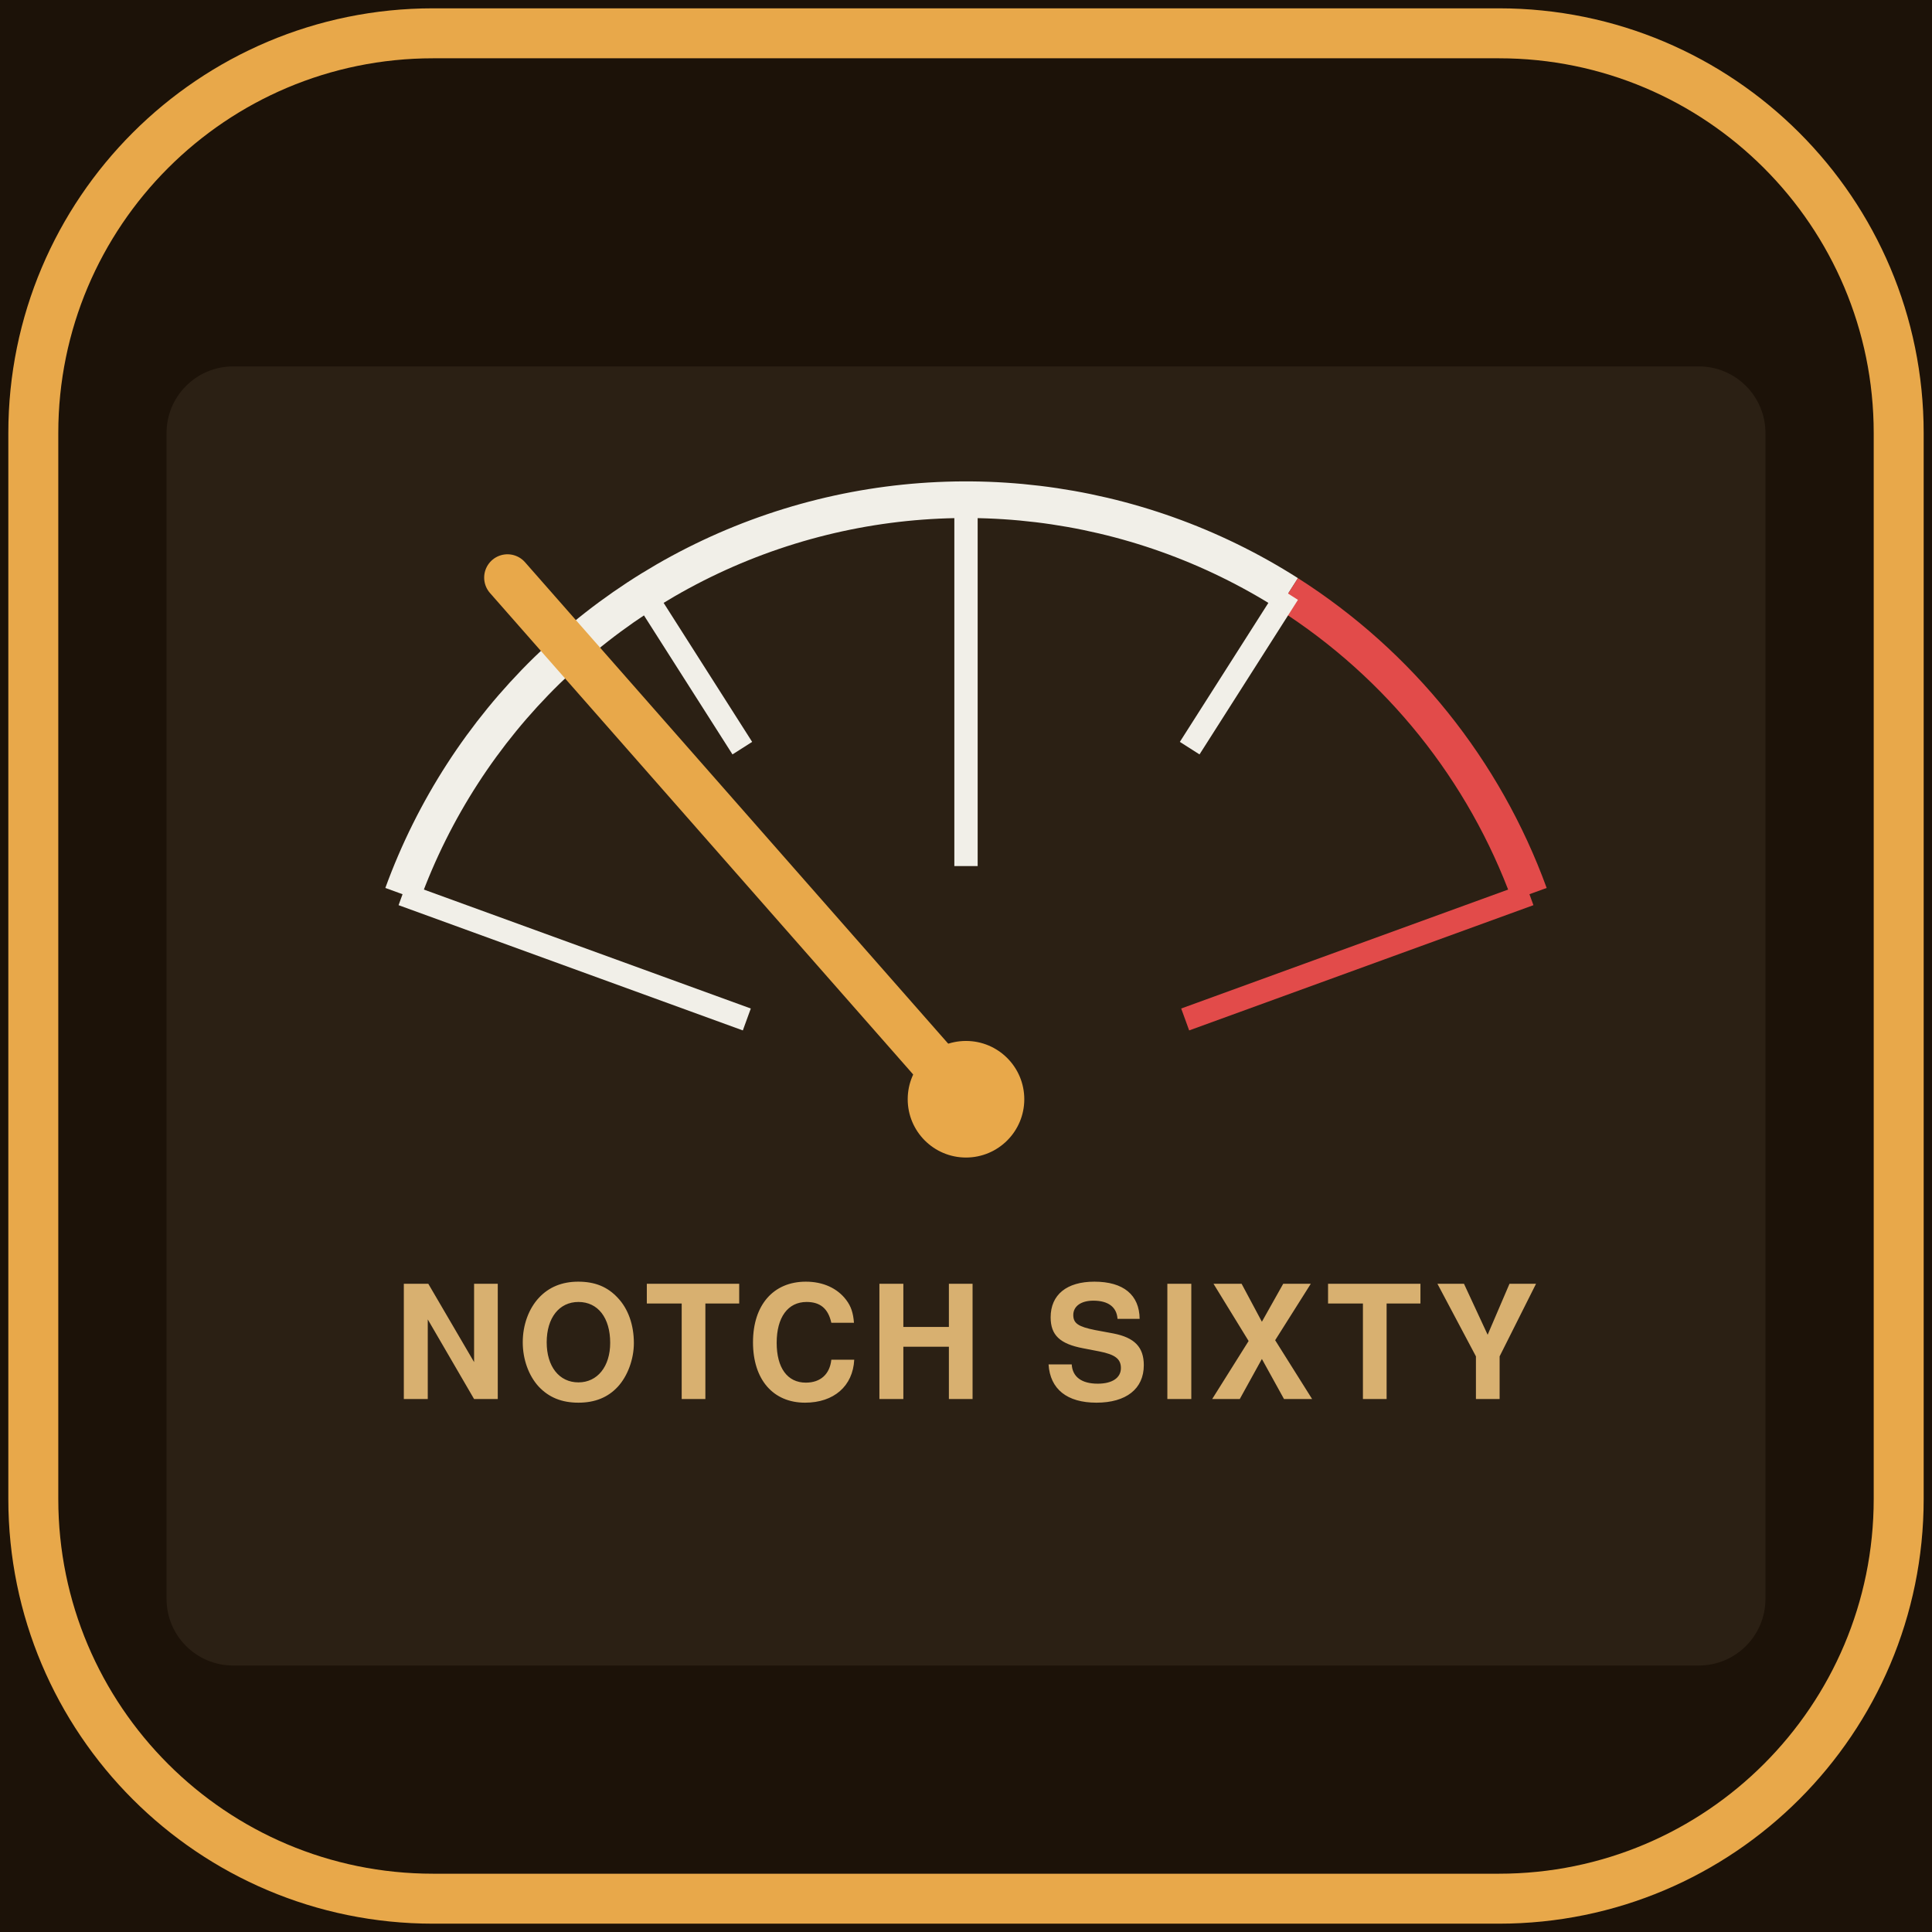
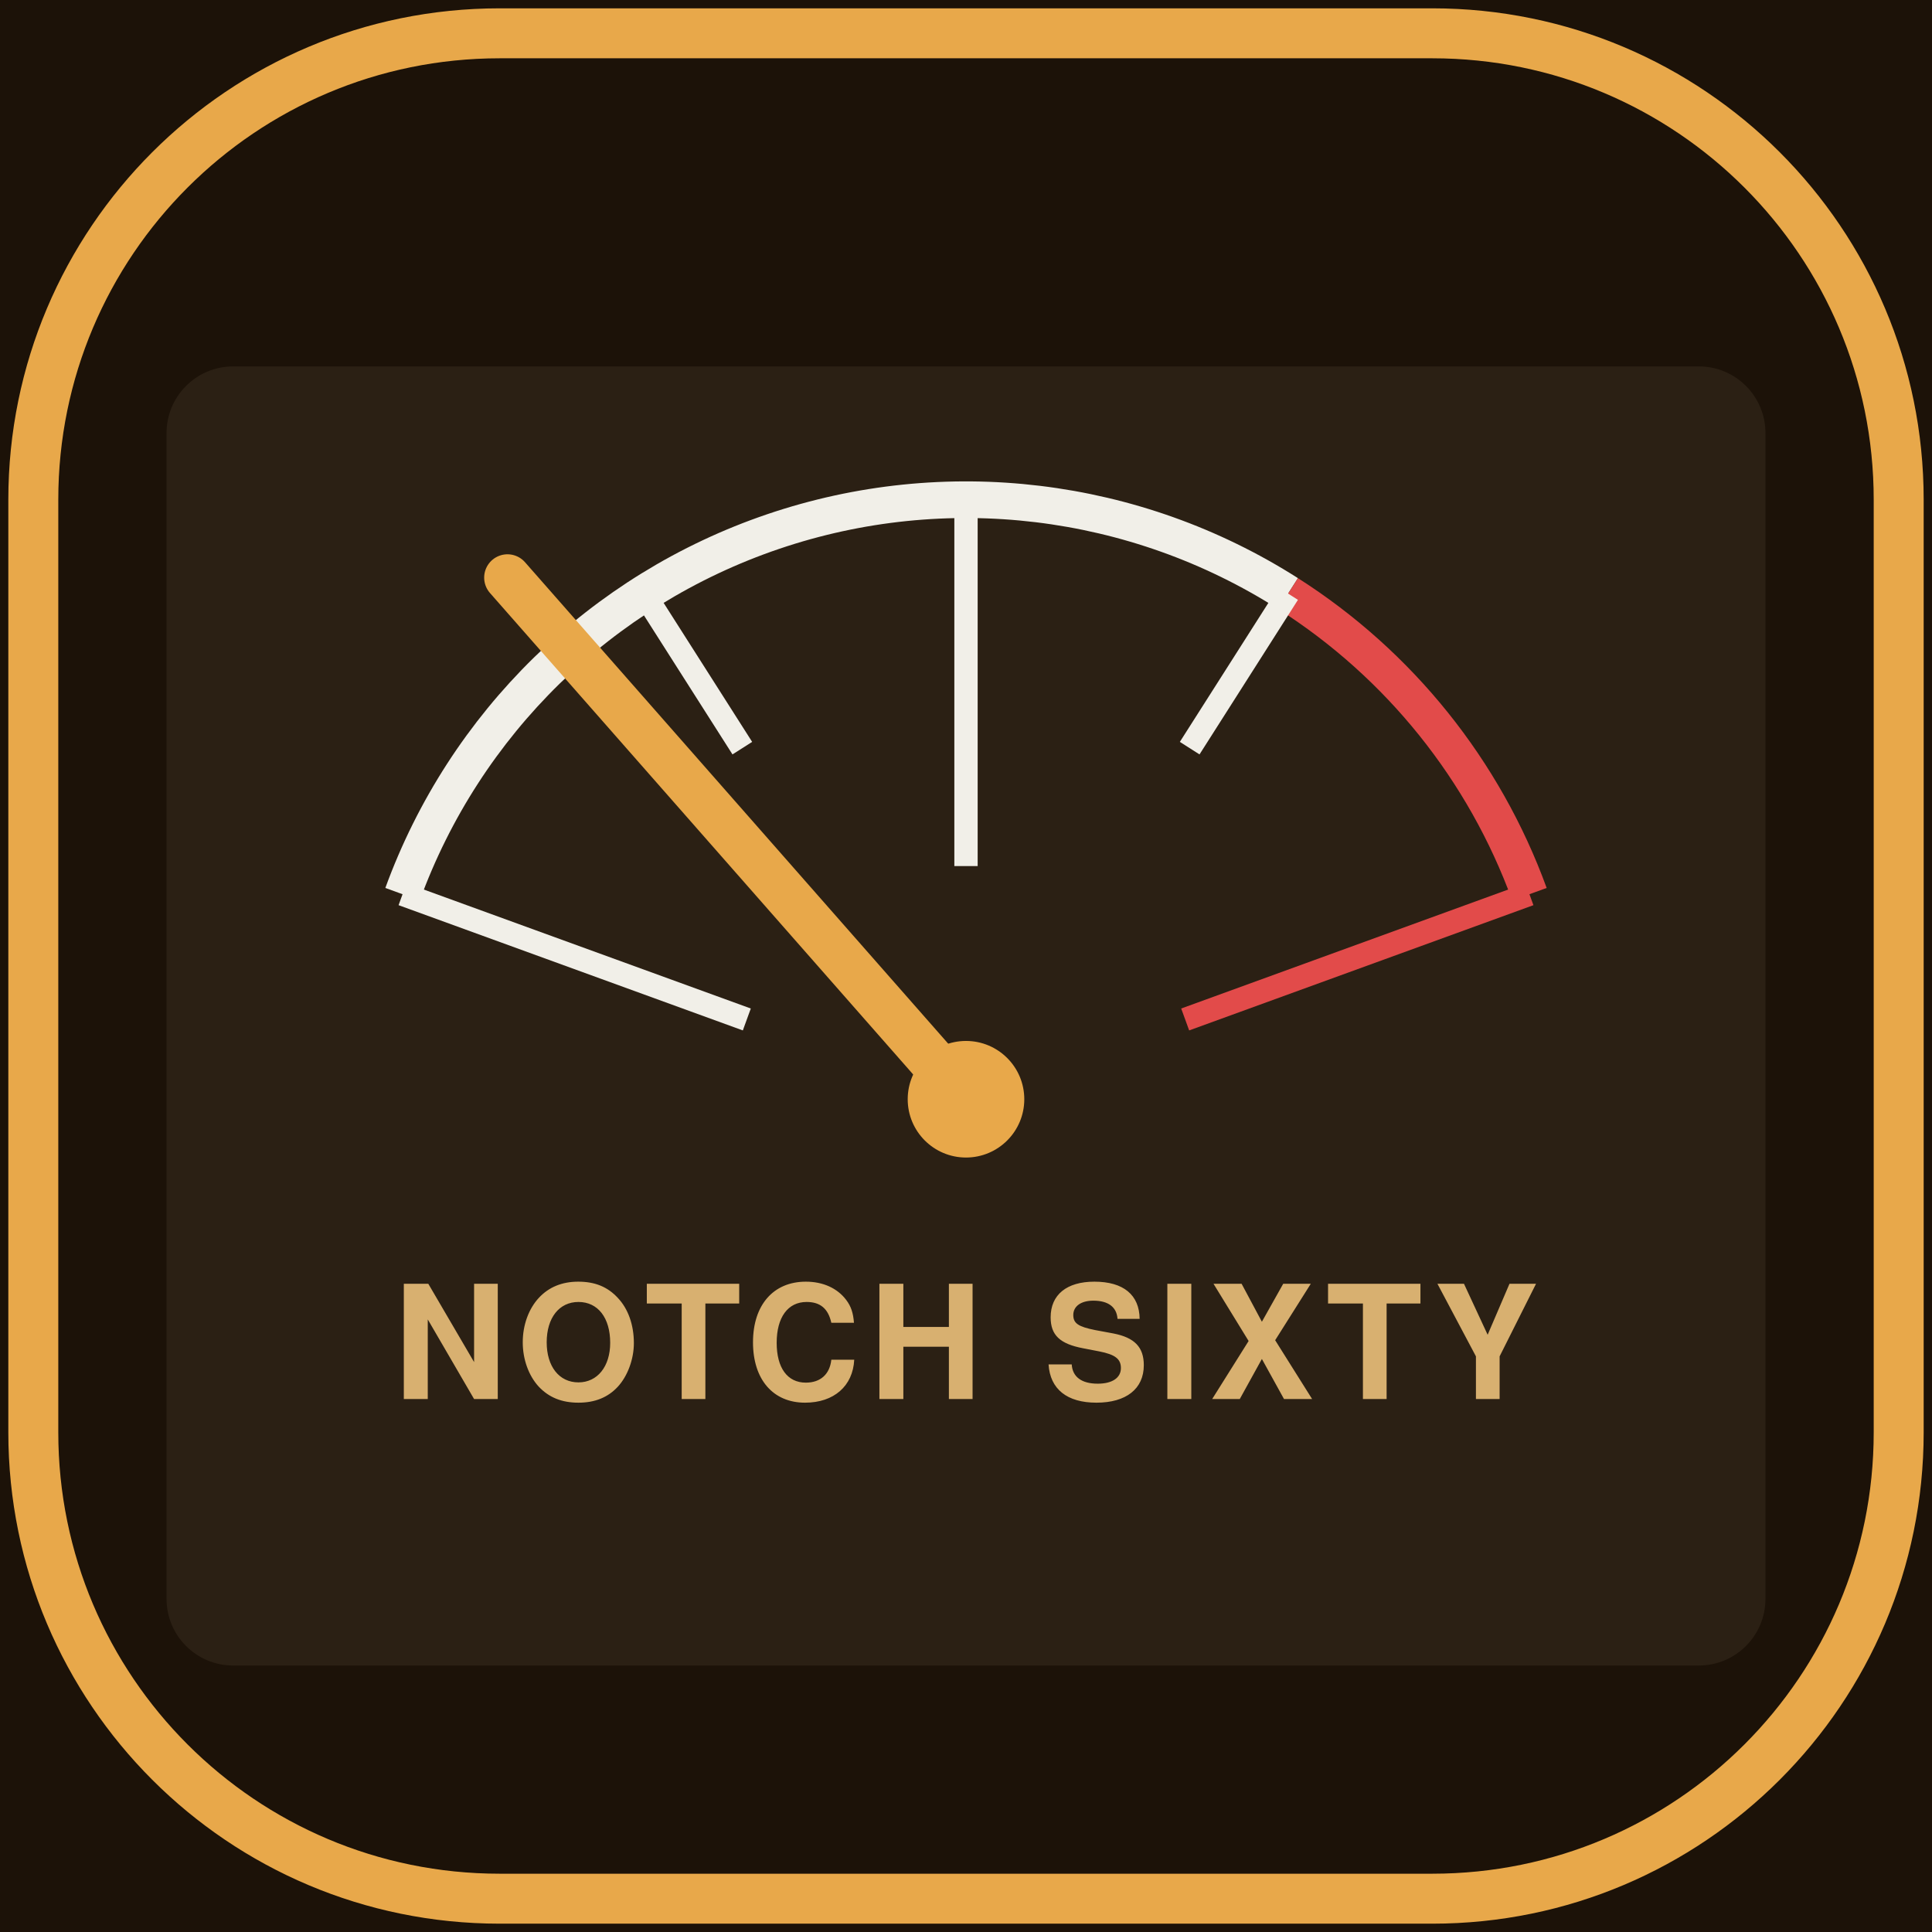
<svg xmlns="http://www.w3.org/2000/svg" width="1024" height="1024" viewBox="58 58 116 116">
  <g transform="translate(116,116)">
    <rect x="-58" y="-58" width="116" height="116" fill="#1C1208" />
-     <rect x="-56" y="-56" width="112" height="112" rx="24" fill="none" stroke="#E8A84A" stroke-width="3" />
+     <rect x="-56" y="-56" width="112" height="112" rx="28" fill="none" stroke="#E8A84A" stroke-width="3" />
    <rect x="-48" y="-36" width="96" height="78" rx="4" fill="#2B2014" />
    <path d="M -33.83 -4.31 A 36 36 0 0 1 19.34 -22.36" fill="none" stroke="#F1EFE8" stroke-width="2.2" />
    <path d="M 19.34 -22.36 A 36 36 0 0 1 33.83 -4.31" fill="none" stroke="#E24B4A" stroke-width="2.2" />
    <g stroke="#F1EFE8" stroke-width="1.4">
      <line x1="-33.83" y1="-4.31" x2="-13.16" y2="3.21" />
      <line x1="-19.34" y1="-22.36" x2="-13.43" y2="-13.08" />
      <line x1="0" y1="-28" x2="0" y2="-6" />
      <line x1="19.34" y1="-22.36" x2="13.43" y2="-13.08" />
    </g>
    <g stroke="#E24B4A" stroke-width="1.4">
      <line x1="33.83" y1="-4.31" x2="13.16" y2="3.21" />
    </g>
    <line x1="0" y1="8" x2="-27.53" y2="-23.32" stroke="#E8A84A" stroke-width="2.8" stroke-linecap="round" />
    <circle cx="0" cy="8" r="3.5" fill="#E8A84A" />
    <text x="0" y="26" text-anchor="middle" font-family="Helvetica, Arial, sans-serif" font-size="9.5" font-weight="700" fill="#D8B070" letter-spacing="0.5">NOTCH SIXTY</text>
  </g>
</svg>
